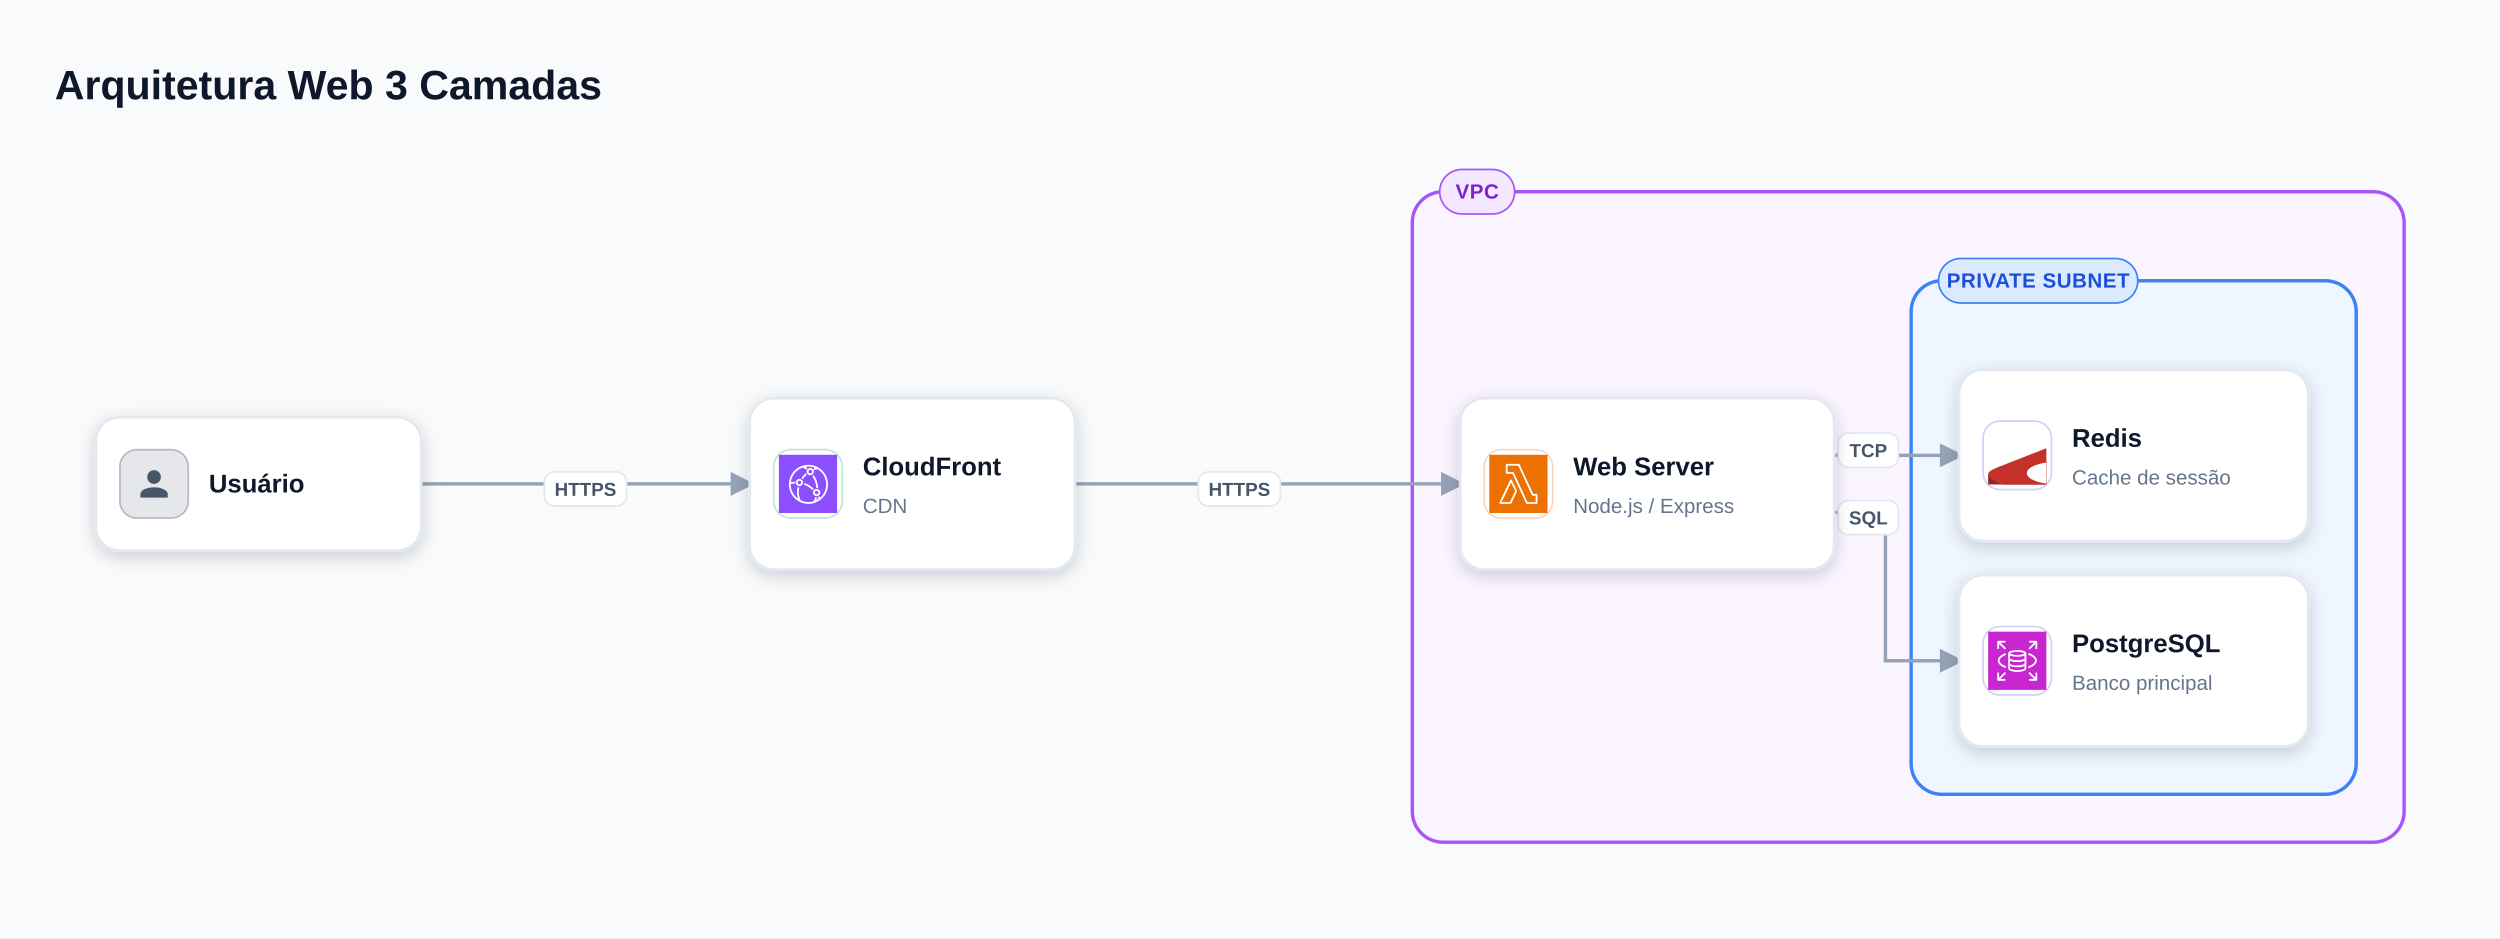
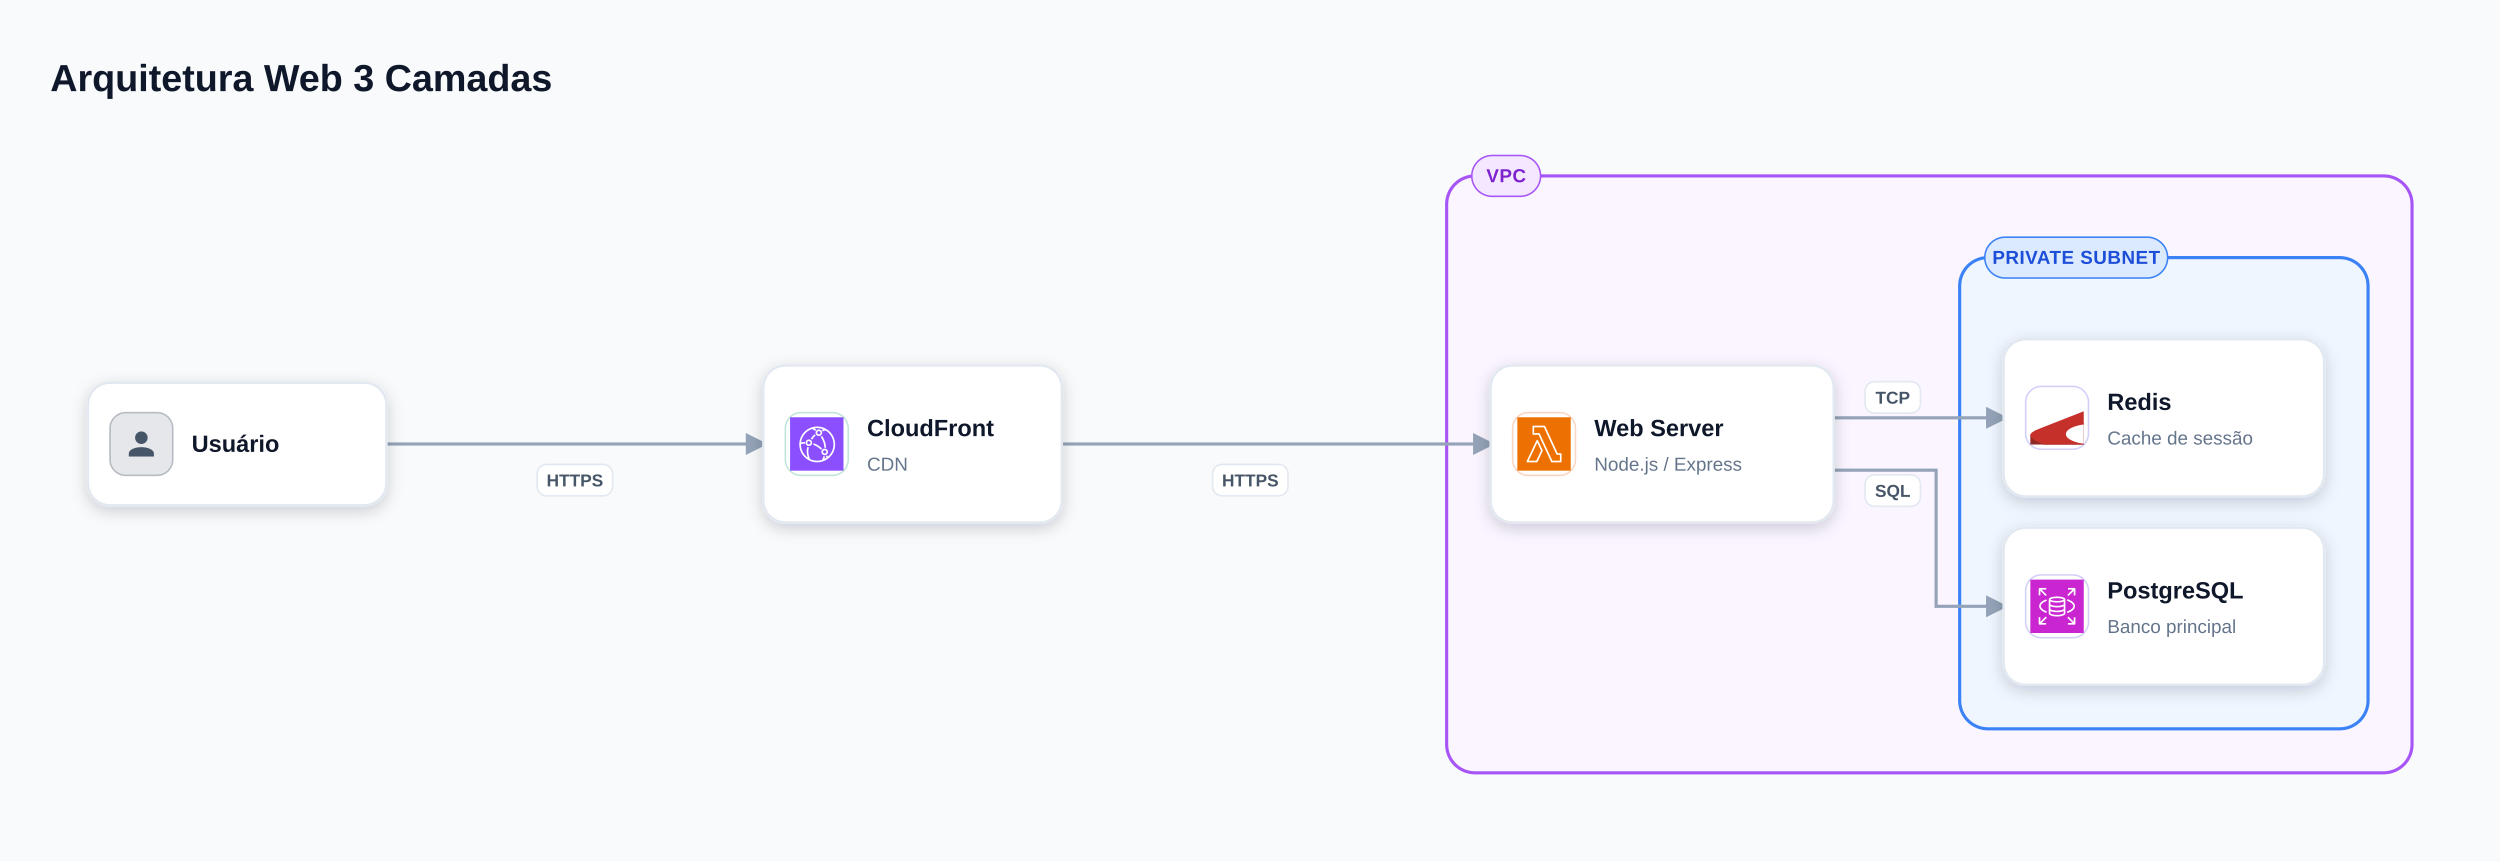
- <svg xmlns="http://www.w3.org/2000/svg" width="1460.4" height="548" viewBox="0 0 1460.4 548">
+ <svg xmlns="http://www.w3.org/2000/svg" width="1591.6" height="548" viewBox="0 0 1591.6 548">
  <defs>
    <filter id="card-shadow" x="-40%" y="-40%" width="180%" height="180%">
      <feDropShadow dx="0" dy="3" stdDeviation="5" flood-color="rgba(15, 23, 42, 0.18)" />
    </filter>
    <marker id="arrow-clean-light" viewBox="0 0 10 10" refX="8" refY="5" markerWidth="7" markerHeight="7" orient="auto-start-reverse">
      <path d="M0,0 L10,5 L0,10 z" fill="#94a3b8" />
    </marker>
  </defs>
-   <rect x="0" y="0" width="1460.4" height="548" fill="#f8fafc" />
+   <rect x="0" y="0" width="1591.6" height="548" fill="#f8fafc" />
  <text x="32" y="58" font-family="&quot;Segoe UI&quot;, &quot;Helvetica Neue&quot;, Arial, sans-serif" font-size="24" font-weight="700" fill="#0f172a">Arquitetura Web 3 Camadas</text>
  <g transform="translate(32, 88)">
    <g>
-       <rect x="793" y="24" width="579.4" height="380" rx="18" fill="#faf5ff" stroke="#a855f7" stroke-width="2" />
-       <rect x="809" y="11" width="43.8" height="26" rx="13" fill="#f3e8ff" stroke="#a855f7" stroke-width="1" />
-       <text x="830.9" y="28" font-family="&quot;Segoe UI&quot;, &quot;Helvetica Neue&quot;, Arial, sans-serif" font-size="12" font-weight="700" letter-spacing="0.3" text-anchor="middle" fill="#7e22ce">VPC</text>
+       <rect x="889" y="24" width="614.6" height="380" rx="18" fill="#faf5ff" stroke="#a855f7" stroke-width="2" />
+       <rect x="905" y="11" width="43.8" height="26" rx="13" fill="#f3e8ff" stroke="#a855f7" stroke-width="1" />
+       <text x="926.9" y="28" font-family="&quot;Segoe UI&quot;, &quot;Helvetica Neue&quot;, Arial, sans-serif" font-size="12" font-weight="700" letter-spacing="0.3" text-anchor="middle" fill="#7e22ce">VPC</text>
    </g>
    <g>
-       <rect x="1084.4" y="76" width="260" height="300" rx="18" fill="#eff6ff" stroke="#3b82f6" stroke-width="2" />
-       <rect x="1100.4" y="63" width="116.4" height="26" rx="13" fill="#dbeafe" stroke="#3b82f6" stroke-width="1" />
-       <text x="1158.6" y="80" font-family="&quot;Segoe UI&quot;, &quot;Helvetica Neue&quot;, Arial, sans-serif" font-size="12" font-weight="700" letter-spacing="0.3" text-anchor="middle" fill="#1d4ed8">PRIVATE SUBNET</text>
+       <rect x="1215.6" y="76" width="260" height="300" rx="18" fill="#eff6ff" stroke="#3b82f6" stroke-width="2" />
+       <rect x="1231.6" y="63" width="116.4" height="26" rx="13" fill="#dbeafe" stroke="#3b82f6" stroke-width="1" />
+       <text x="1289.8" y="80" font-family="&quot;Segoe UI&quot;, &quot;Helvetica Neue&quot;, Arial, sans-serif" font-size="12" font-weight="700" letter-spacing="0.3" text-anchor="middle" fill="#1d4ed8">PRIVATE SUBNET</text>
    </g>
-     <path d="M214,194.667 L406,194.667" fill="none" stroke="#94a3b8" stroke-width="2" marker-end="url(#arrow-clean-light)" />
+     <path d="M214,194.667 L454,194.667" fill="none" stroke="#94a3b8" stroke-width="2" marker-end="url(#arrow-clean-light)" />
    <g>
-       <rect x="286" y="187.667" width="48" height="20" rx="6" fill="#ffffff" stroke="#e2e8f0" stroke-width="1" />
-       <text x="310" y="201.667" font-family="&quot;Segoe UI&quot;, &quot;Helvetica Neue&quot;, Arial, sans-serif" font-size="11" font-weight="600" text-anchor="middle" fill="#475569">HTTPS</text>
+       <rect x="310" y="207.667" width="48" height="20" rx="6" fill="#ffffff" stroke="#e2e8f0" stroke-width="1" />
+       <text x="334" y="221.667" font-family="&quot;Segoe UI&quot;, &quot;Helvetica Neue&quot;, Arial, sans-serif" font-size="11" font-weight="600" text-anchor="middle" fill="#475569">HTTPS</text>
    </g>
-     <path d="M596,194.667 L821,194.667" fill="none" stroke="#94a3b8" stroke-width="2" marker-end="url(#arrow-clean-light)" />
+     <path d="M644,194.667 L917,194.667" fill="none" stroke="#94a3b8" stroke-width="2" marker-end="url(#arrow-clean-light)" />
    <g>
-       <rect x="668" y="187.667" width="48" height="20" rx="6" fill="#ffffff" stroke="#e2e8f0" stroke-width="1" />
-       <text x="692" y="201.667" font-family="&quot;Segoe UI&quot;, &quot;Helvetica Neue&quot;, Arial, sans-serif" font-size="11" font-weight="600" text-anchor="middle" fill="#475569">HTTPS</text>
+       <rect x="740" y="207.667" width="48" height="20" rx="6" fill="#ffffff" stroke="#e2e8f0" stroke-width="1" />
+       <text x="764" y="221.667" font-family="&quot;Segoe UI&quot;, &quot;Helvetica Neue&quot;, Arial, sans-serif" font-size="11" font-weight="600" text-anchor="middle" fill="#475569">HTTPS</text>
    </g>
-     <path d="M1039.4,178 L1112.4,178" fill="none" stroke="#94a3b8" stroke-width="2" marker-end="url(#arrow-clean-light)" />
+     <path d="M1135.4,178 L1243.6,178" fill="none" stroke="#94a3b8" stroke-width="2" marker-end="url(#arrow-clean-light)" />
    <g>
-       <rect x="1041.8" y="165" width="35.2" height="20" rx="6" fill="#ffffff" stroke="#e2e8f0" stroke-width="1" />
-       <text x="1059.4" y="179" font-family="&quot;Segoe UI&quot;, &quot;Helvetica Neue&quot;, Arial, sans-serif" font-size="11" font-weight="600" text-anchor="middle" fill="#475569">TCP</text>
+       <rect x="1155.4" y="155" width="35.2" height="20" rx="6" fill="#ffffff" stroke="#e2e8f0" stroke-width="1" />
+       <text x="1173" y="169" font-family="&quot;Segoe UI&quot;, &quot;Helvetica Neue&quot;, Arial, sans-serif" font-size="11" font-weight="600" text-anchor="middle" fill="#475569">TCP</text>
    </g>
-     <path d="M1039.4,211.333 L1069.4,211.333 L1069.4,298 L1112.4,298" fill="none" stroke="#94a3b8" stroke-width="2" marker-end="url(#arrow-clean-light)" />
+     <path d="M1135.4,211.333 L1200.6,211.333 L1200.6,298 L1243.6,298" fill="none" stroke="#94a3b8" stroke-width="2" marker-end="url(#arrow-clean-light)" />
    <g>
-       <rect x="1041.8" y="204.333" width="35.2" height="20" rx="6" fill="#ffffff" stroke="#e2e8f0" stroke-width="1" />
-       <text x="1059.4" y="218.333" font-family="&quot;Segoe UI&quot;, &quot;Helvetica Neue&quot;, Arial, sans-serif" font-size="11" font-weight="600" text-anchor="middle" fill="#475569">SQL</text>
+       <rect x="1155.4" y="214.333" width="35.2" height="20" rx="6" fill="#ffffff" stroke="#e2e8f0" stroke-width="1" />
+       <text x="1173" y="228.333" font-family="&quot;Segoe UI&quot;, &quot;Helvetica Neue&quot;, Arial, sans-serif" font-size="11" font-weight="600" text-anchor="middle" fill="#475569">SQL</text>
    </g>
    <g transform="translate(24, 155.6667)">
      <rect x="0" y="0" width="190" height="78" rx="14" fill="#ffffff" stroke="#e2e8f0" stroke-width="1.5" filter="url(#card-shadow)" />
      <rect x="14" y="19" width="40" height="40" rx="10" fill="#475569" fill-opacity="0.14" stroke="#475569" stroke-opacity="0.35" />
      <svg x="22" y="27" width="24" height="24" viewBox="0 0 24 24">
        <path fill="#475569" d="M12 4a4 4 0 0 1 4 4a4 4 0 0 1-4 4a4 4 0 0 1-4-4a4 4 0 0 1 4-4m0 10c4.42 0 8 1.79 8 4v2H4v-2c0-2.21 3.58-4 8-4" />
      </svg>
      <text x="66" y="44" font-family="&quot;Segoe UI&quot;, &quot;Helvetica Neue&quot;, Arial, sans-serif" font-size="15" font-weight="600" fill="#0f172a">Usuário</text>
    </g>
-     <g transform="translate(406, 144.6667)">
+     <g transform="translate(454, 144.6667)">
      <rect x="0" y="0" width="190" height="100" rx="14" fill="#ffffff" stroke="#e2e8f0" stroke-width="1.5" filter="url(#card-shadow)" />
      <clipPath id="clip-badge-cdn">
        <rect x="14" y="30" width="40" height="40" rx="10" />
      </clipPath>
      <rect x="14" y="30" width="40" height="40" rx="10" fill="#ffffff" />
      <g clip-path="url(#clip-badge-cdn)">
        <svg x="17" y="33" width="34" height="34" viewBox="0 0 64 64">
          <g id="Icon-Architecture/48/Arch_Amazon-CloudFront_48" stroke="none" stroke-width="1" fill="none" fill-rule="evenodd">
            <g id="Icon-Architecture-BG/48/Networking-Content-Delivery" fill="#8C4FFF">
              <rect id="Rectangle" x="0" y="0" width="64" height="64" />
            </g>
            <path d="M41.5,43.5 C40.397,43.5 39.5,42.603 39.5,41.5 C39.5,40.397 40.397,39.5 41.5,39.5 C42.603,39.5 43.5,40.397 43.5,41.5 C43.5,42.603 42.603,43.5 41.5,43.5 L41.5,43.5 Z M41.5,37.5 C39.294,37.5 37.5,39.294 37.5,41.5 C37.5,43.706 39.294,45.5 41.5,45.5 C43.706,45.5 45.5,43.706 45.5,41.5 C45.5,39.294 43.706,37.5 41.5,37.5 L41.5,37.5 Z M22.5,32.5 C21.397,32.5 20.5,31.603 20.5,30.5 C20.5,29.397 21.397,28.5 22.5,28.5 C23.603,28.5 24.5,29.397 24.5,30.5 C24.5,31.603 23.603,32.5 22.5,32.5 L22.5,32.5 Z M22.5,26.5 C20.294,26.5 18.5,28.294 18.5,30.5 C18.5,32.706 20.294,34.5 22.5,34.5 C24.706,34.5 26.5,32.706 26.5,30.5 C26.5,28.294 24.706,26.5 22.5,26.5 L22.5,26.5 Z M45.389,47.124 C45.168,46.607 44.936,46.094 44.685,45.591 L42.896,46.486 C43.17,47.035 43.42,47.599 43.656,48.165 C42.82,48.762 41.943,49.288 41.028,49.74 C41.384,48.865 41.694,47.975 41.974,47.012 L40.054,46.454 C39.564,48.134 38.985,49.581 38.184,51.133 C36.357,51.698 34.452,52 32.5,52 C29.465,52 26.567,51.314 23.871,49.976 C22.503,46.615 21.838,43.534 21.838,40.559 C21.838,39.267 22.063,38.196 22.322,36.956 C22.386,36.652 22.45,36.343 22.514,36.024 L20.551,35.638 C20.49,35.949 20.427,36.25 20.365,36.545 C20.094,37.838 19.838,39.06 19.838,40.559 C19.838,43.074 20.274,45.644 21.154,48.354 C16.072,44.724 13,38.854 13,32.5 C13,32.389 13.01,32.273 13.012,32.161 C14.642,31.799 16.123,31.614 17.854,31.571 L17.804,29.572 C16.169,29.612 14.694,29.779 13.163,30.084 C14.081,22.683 19.212,16.394 26.323,14.019 C27.873,14.818 29.02,15.524 30.135,16.37 L31.344,14.776 C30.646,14.248 29.934,13.771 29.146,13.299 C30.244,13.108 31.363,13 32.5,13 C35.032,13 37.532,13.494 39.849,14.439 C39.342,14.593 38.82,14.763 38.243,14.971 L38.923,16.852 C40.316,16.349 41.408,16.04 42.571,15.821 C48.399,19.341 52,25.667 52,32.5 C52,38.156 49.605,43.416 45.389,47.124 L45.389,47.124 Z M43.008,13.749 C39.826,11.95 36.192,11 32.5,11 C30.392,11 28.324,11.301 26.357,11.895 C17.723,14.464 11.568,22.23 11.045,31.196 C11.01,31.625 11,32.062 11,32.5 C11,40.444 15.352,47.707 22.354,51.455 C25.459,53.12 28.968,54 32.5,54 C34.892,54 37.229,53.61 39.437,52.843 C41.684,52.086 43.773,50.963 45.646,49.507 C50.955,45.399 54,39.2 54,32.5 C54,24.732 49.787,17.546 43.008,13.749 L43.008,13.749 Z M38.384,37.411 L37.003,38.858 C34.022,36.015 31.047,34.146 27.637,32.975 L28.287,31.083 C31.979,32.351 35.188,34.362 38.384,37.411 L38.384,37.411 Z M38.444,22.364 C41.282,26.692 42.88,31.444 43.193,36.488 L41.197,36.612 C40.905,31.919 39.417,27.495 36.772,23.46 L38.444,22.364 Z M26.451,26.797 L24.773,25.708 C26.316,23.332 27.639,21.758 29.336,20.278 L30.65,21.786 C29.103,23.135 27.886,24.587 26.451,26.797 L26.451,26.797 Z M34.5,16.5 C35.603,16.5 36.5,17.397 36.5,18.5 C36.5,19.603 35.603,20.5 34.5,20.5 C33.397,20.5 32.5,19.603 32.5,18.5 C32.5,17.397 33.397,16.5 34.5,16.5 L34.5,16.5 Z M34.5,22.5 C36.706,22.5 38.5,20.706 38.5,18.5 C38.5,16.294 36.706,14.5 34.5,14.5 C32.294,14.5 30.5,16.294 30.5,18.5 C30.5,20.706 32.294,22.5 34.5,22.5 L34.5,22.5 Z" id="Amazon-CloudFront_Icon_48_Squid" fill="#FFFFFF" />
          </g>
        </svg>
      </g>
      <rect x="14" y="30" width="40" height="40" rx="10" fill="none" stroke="#059669" stroke-opacity="0.25" />
      <text x="66" y="45" font-family="&quot;Segoe UI&quot;, &quot;Helvetica Neue&quot;, Arial, sans-serif" font-size="15" font-weight="600" fill="#0f172a">CloudFront</text>
      <text x="66" y="67" font-family="&quot;Segoe UI&quot;, &quot;Helvetica Neue&quot;, Arial, sans-serif" font-size="12" fill="#64748b">CDN</text>
    </g>
-     <g transform="translate(821, 144.6667)">
+     <g transform="translate(917, 144.6667)">
      <rect x="0" y="0" width="218.4" height="100" rx="14" fill="#ffffff" stroke="#e2e8f0" stroke-width="1.5" filter="url(#card-shadow)" />
      <clipPath id="clip-badge-web">
        <rect x="14" y="30" width="40" height="40" rx="10" />
      </clipPath>
      <rect x="14" y="30" width="40" height="40" rx="10" fill="#ffffff" />
      <g clip-path="url(#clip-badge-web)">
        <svg x="17" y="33" width="34" height="34" viewBox="0 0 64 64">
          <g id="Icon-Architecture/48/Arch_AWS-Lambda_48" stroke="none" stroke-width="1" fill="none" fill-rule="evenodd">
            <g id="Icon-Architecture-BG/48/Compute" fill="#ED7100">
              <rect id="Rectangle" x="0" y="0" width="64" height="64" />
            </g>
            <path d="M22.679,52 L13.574,52 L23.838,30.41 L28.4,39.861 L22.679,52 Z M24.727,27.667 C24.561,27.321 24.212,27.103 23.831,27.103 L23.828,27.103 C23.445,27.104 23.097,27.325 22.932,27.672 L11.097,52.569 C10.95,52.879 10.971,53.243 11.154,53.534 C11.335,53.824 11.654,54 11.996,54 L23.31,54 C23.695,54 24.045,53.777 24.21,53.428 L30.404,40.284 C30.533,40.01 30.532,39.692 30.399,39.42 L24.727,27.667 Z M51.008,52 L41.986,52 L26.955,19.578 C26.791,19.226 26.439,19 26.052,19 L20.128,19 L20.135,12 L31.815,12 L46.775,44.42 C46.938,44.774 47.291,45 47.679,45 L51.008,45 L51.008,52 Z M52.004,43 L48.314,43 L33.354,10.58 C33.191,10.226 32.838,10 32.451,10 L19.14,10 C18.591,10 18.145,10.447 18.144,10.999 L18.136,19.999 C18.136,20.265 18.241,20.519 18.427,20.707 C18.614,20.895 18.867,21 19.131,21 L25.417,21 L40.448,53.422 C40.611,53.774 40.963,54 41.35,54 L52.004,54 C52.555,54 53,53.552 53,53 L53,44 C53,43.448 52.555,43 52.004,43 L52.004,43 Z" id="AWS-Lambda_Icon_48_Squid" fill="#FFFFFF" />
          </g>
        </svg>
      </g>
      <rect x="14" y="30" width="40" height="40" rx="10" fill="none" stroke="#ea580c" stroke-opacity="0.25" />
      <text x="66" y="45" font-family="&quot;Segoe UI&quot;, &quot;Helvetica Neue&quot;, Arial, sans-serif" font-size="15" font-weight="600" fill="#0f172a">Web Server</text>
      <text x="66" y="67" font-family="&quot;Segoe UI&quot;, &quot;Helvetica Neue&quot;, Arial, sans-serif" font-size="12" fill="#64748b">Node.js / Express</text>
    </g>
-     <g transform="translate(1112.4, 128)">
+     <g transform="translate(1243.6, 128)">
      <rect x="0" y="0" width="204" height="100" rx="14" fill="#ffffff" stroke="#e2e8f0" stroke-width="1.5" filter="url(#card-shadow)" />
      <clipPath id="clip-badge-cache">
        <rect x="14" y="30" width="40" height="40" rx="10" />
      </clipPath>
      <rect x="14" y="30" width="40" height="40" rx="10" fill="#ffffff" />
      <g clip-path="url(#clip-badge-cache)">
        <svg x="17" y="33" width="34" height="34" viewBox="0 0 64 64">
          <path d="M246 169c-13.7 7-84.5 36.2-99.5 44-15.1 7.9-23.5 7.8-35.4 2.1C99.2 209.4 24 179 10.3 172.5 3.6 169.3 0 166.5 0 164v-26s98-21.3 113.9-27c15.8-5.6 21.3-5.8 34.8-.9 13.4 5 94 19.5 107.3 24.3V160c0 2.5-3 5.3-10 9" fill="#912626" />
          <path d="M246 143.2c-13.7 7.1-84.5 36.2-99.5 44-15.1 8-23.5 7.9-35.4 2.2-11.9-5.7-87.2-36.1-100.8-42.6-13.5-6.5-13.8-11-.5-16.2 13.4-5.2 88.2-34.6 104-40.3 16-5.6 21.4-5.8 34.9-1 13.4 5 83.8 33 97.1 37.9 13.3 4.9 13.8 8.9.2 16" fill="#C6302B" />
          <path d="M246 127c-13.7 7.2-84.5 36.3-99.5 44.2-15.1 7.8-23.5 7.7-35.4 2-11.9-5.6-87.2-36-100.8-42.6-6.7-3.2-10.3-6-10.3-8.5V96.2s98-21.3 113.9-27c15.8-5.7 21.3-5.9 34.8-1 13.4 5 94 19.5 107.3 24.4V118c0 2.5-3 5.4-10 9" fill="#912626" />
          <path d="M246 101.4c-13.7 7-84.5 36.2-99.5 44-15.1 7.9-23.5 7.8-35.4 2.1C99.2 141.8 24 111.4 10.3 105c-13.5-6.5-13.8-11-.5-16.1C23.2 83.5 98 54 113.8 48.5c16-5.7 21.4-6 34.9-1 13.4 5 83.8 33 97.1 37.8 13.3 5 13.8 9 .2 16" fill="#C6302B" />
          <path d="M246 83.7c-13.7 7-84.5 36.2-99.5 44-15.1 7.9-23.5 7.8-35.4 2.1C99.2 124.1 24 93.7 10.3 87.2 3.6 84 0 81.2 0 78.7v-26s98-21.3 113.9-27c15.8-5.6 21.3-5.8 34.8-.9 13.4 5 94 19.5 107.3 24.4v25.5c0 2.5-3 5.3-10 9" fill="#912626" />
          <path d="M246 58c-13.7 7-84.5 36.1-99.5 44-15.1 7.9-23.5 7.8-35.4 2C99.2 98.5 24 68 10.3 61.6c-13.5-6.5-13.8-11-.5-16.2C23.2 40.1 98 10.7 113.8 5c16-5.6 21.4-5.8 34.9-.9 13.4 5 83.8 33 97.1 37.8 13.3 4.9 13.8 9 .2 16" fill="#C6302B" />
          <path d="m159.3 32.8-22 2.2-5 11.9-8-13.2L99 31.4l19-6.9-5.8-10.5 17.8 7 16.7-5.5-4.5 10.9 17 6.4M131 90.3l-41-17 58.8-9.1-17.8 26M74 39.3c17.5 0 31.5 5.5 31.5 12.2 0 6.8-14 12.2-31.4 12.2s-31.5-5.4-31.5-12.2c0-6.7 14.1-12.2 31.5-12.2" fill="#FFF" />
          <path d="M185.3 36 220 49.8l-34.8 13.7V36" fill="#621B1C" />
          <path d="M146.8 51.2 185.3 36v27.5l-3.8 1.5-34.7-13.8" fill="#9A2928" />
        </svg>
      </g>
      <rect x="14" y="30" width="40" height="40" rx="10" fill="none" stroke="#4f46e5" stroke-opacity="0.25" />
      <text x="66" y="45" font-family="&quot;Segoe UI&quot;, &quot;Helvetica Neue&quot;, Arial, sans-serif" font-size="15" font-weight="600" fill="#0f172a">Redis</text>
      <text x="66" y="67" font-family="&quot;Segoe UI&quot;, &quot;Helvetica Neue&quot;, Arial, sans-serif" font-size="12" fill="#64748b">Cache de sessão</text>
    </g>
-     <g transform="translate(1112.4, 248)">
+     <g transform="translate(1243.6, 248)">
      <rect x="0" y="0" width="204" height="100" rx="14" fill="#ffffff" stroke="#e2e8f0" stroke-width="1.5" filter="url(#card-shadow)" />
      <clipPath id="clip-badge-db">
        <rect x="14" y="30" width="40" height="40" rx="10" />
      </clipPath>
      <rect x="14" y="30" width="40" height="40" rx="10" fill="#ffffff" />
      <g clip-path="url(#clip-badge-db)">
        <svg x="17" y="33" width="34" height="34" viewBox="0 0 64 64">
          <g id="Icon-Architecture/48/Arch_Amazon-RDS_48" stroke="none" stroke-width="1" fill="none" fill-rule="evenodd">
            <g id="Icon-Architecture-BG/48/Database" fill="#C925D1">
              <rect id="Rectangle" x="0" y="0" width="64" height="64" />
            </g>
            <path d="M54,11 L54,19 L52,19 L52,13.414 L45.707,19.707 L44.293,18.293 L50.586,12 L45.125,12 L45.125,10 L53,10 C53.553,10 54,10.448 54,11 L54,11 Z M12,18.875 L10,18.875 L10,11 C10,10.448 10.447,10 11,10 L19,10 L19,12 L13.414,12 L19.707,18.293 L18.293,19.707 L12,13.414 L12,18.875 Z M19.707,45.707 L13.414,52 L18.875,52 L18.875,54 L11,54 C10.447,54 10,53.552 10,53 L10,45 L12,45 L12,50.586 L18.293,44.293 L19.707,45.707 Z M51.5,31.781 C51.5,29.352 48.634,26.932 43.833,25.307 L44.474,23.413 C50.21,25.354 53.5,28.404 53.5,31.781 C53.5,35.158 50.21,38.208 44.474,40.15 L43.833,38.255 C48.634,36.631 51.5,34.21 51.5,31.781 L51.5,31.781 Z M12.543,31.781 C12.543,34.105 15.224,36.46 19.715,38.081 L19.035,39.961 C13.639,38.014 10.543,35.033 10.543,31.781 C10.543,28.53 13.639,25.548 19.035,23.601 L19.715,25.482 C15.224,27.103 12.543,29.458 12.543,31.781 L12.543,31.781 Z M52,45.125 L54,45.125 L54,53 C54,53.552 53.553,54 53,54 L45,54 L45,52 L50.586,52 L44.293,45.707 L45.707,44.293 L52,50.586 L52,45.125 Z M32.022,31.402 C26.999,31.402 24.126,30.059 24,29.483 L24,26.257 C26.159,27.266 29.609,27.593 32,27.593 C34.391,27.593 37.841,27.266 40,26.257 L40,29.483 C39.894,30.057 37.051,31.402 32.022,31.402 L32.022,31.402 Z M32.022,37.13 C26.999,37.13 24.126,35.786 24,35.21 L24,31.956 C25.953,32.937 29.055,33.402 32.022,33.402 C34.973,33.402 38.055,32.938 40,31.96 L40,35.21 C39.894,35.785 37.052,37.13 32.022,37.13 L32.022,37.13 Z M32,42.268 C26.95,42.268 24.104,40.917 24,40.346 L24,37.683 C25.953,38.665 29.055,39.13 32.022,39.13 C34.973,39.13 38.055,38.666 40,37.687 L40,40.342 C39.896,40.917 37.05,42.268 32,42.268 L32,42.268 Z M32,22.193 C36.971,22.193 39.642,23.37 39.982,23.894 C39.642,24.417 36.971,25.593 32,25.593 C26.909,25.593 24.233,24.361 24,23.949 L24,23.93 C24.233,23.426 26.909,22.193 32,22.193 L32,22.193 Z M32,20.193 C28.286,20.193 22,20.973 22,23.894 L22,40.346 C22,43.041 27.184,44.268 32,44.268 C36.816,44.268 42,43.041 42,40.346 L42,23.894 C42,20.973 35.714,20.193 32,20.193 L32,20.193 Z" id="Amazon-RDS_Icon_48_Squid" fill="#FFFFFF" />
          </g>
        </svg>
      </g>
      <rect x="14" y="30" width="40" height="40" rx="10" fill="none" stroke="#4f46e5" stroke-opacity="0.25" />
      <text x="66" y="45" font-family="&quot;Segoe UI&quot;, &quot;Helvetica Neue&quot;, Arial, sans-serif" font-size="15" font-weight="600" fill="#0f172a">PostgreSQL</text>
      <text x="66" y="67" font-family="&quot;Segoe UI&quot;, &quot;Helvetica Neue&quot;, Arial, sans-serif" font-size="12" fill="#64748b">Banco principal</text>
    </g>
  </g>
</svg>
